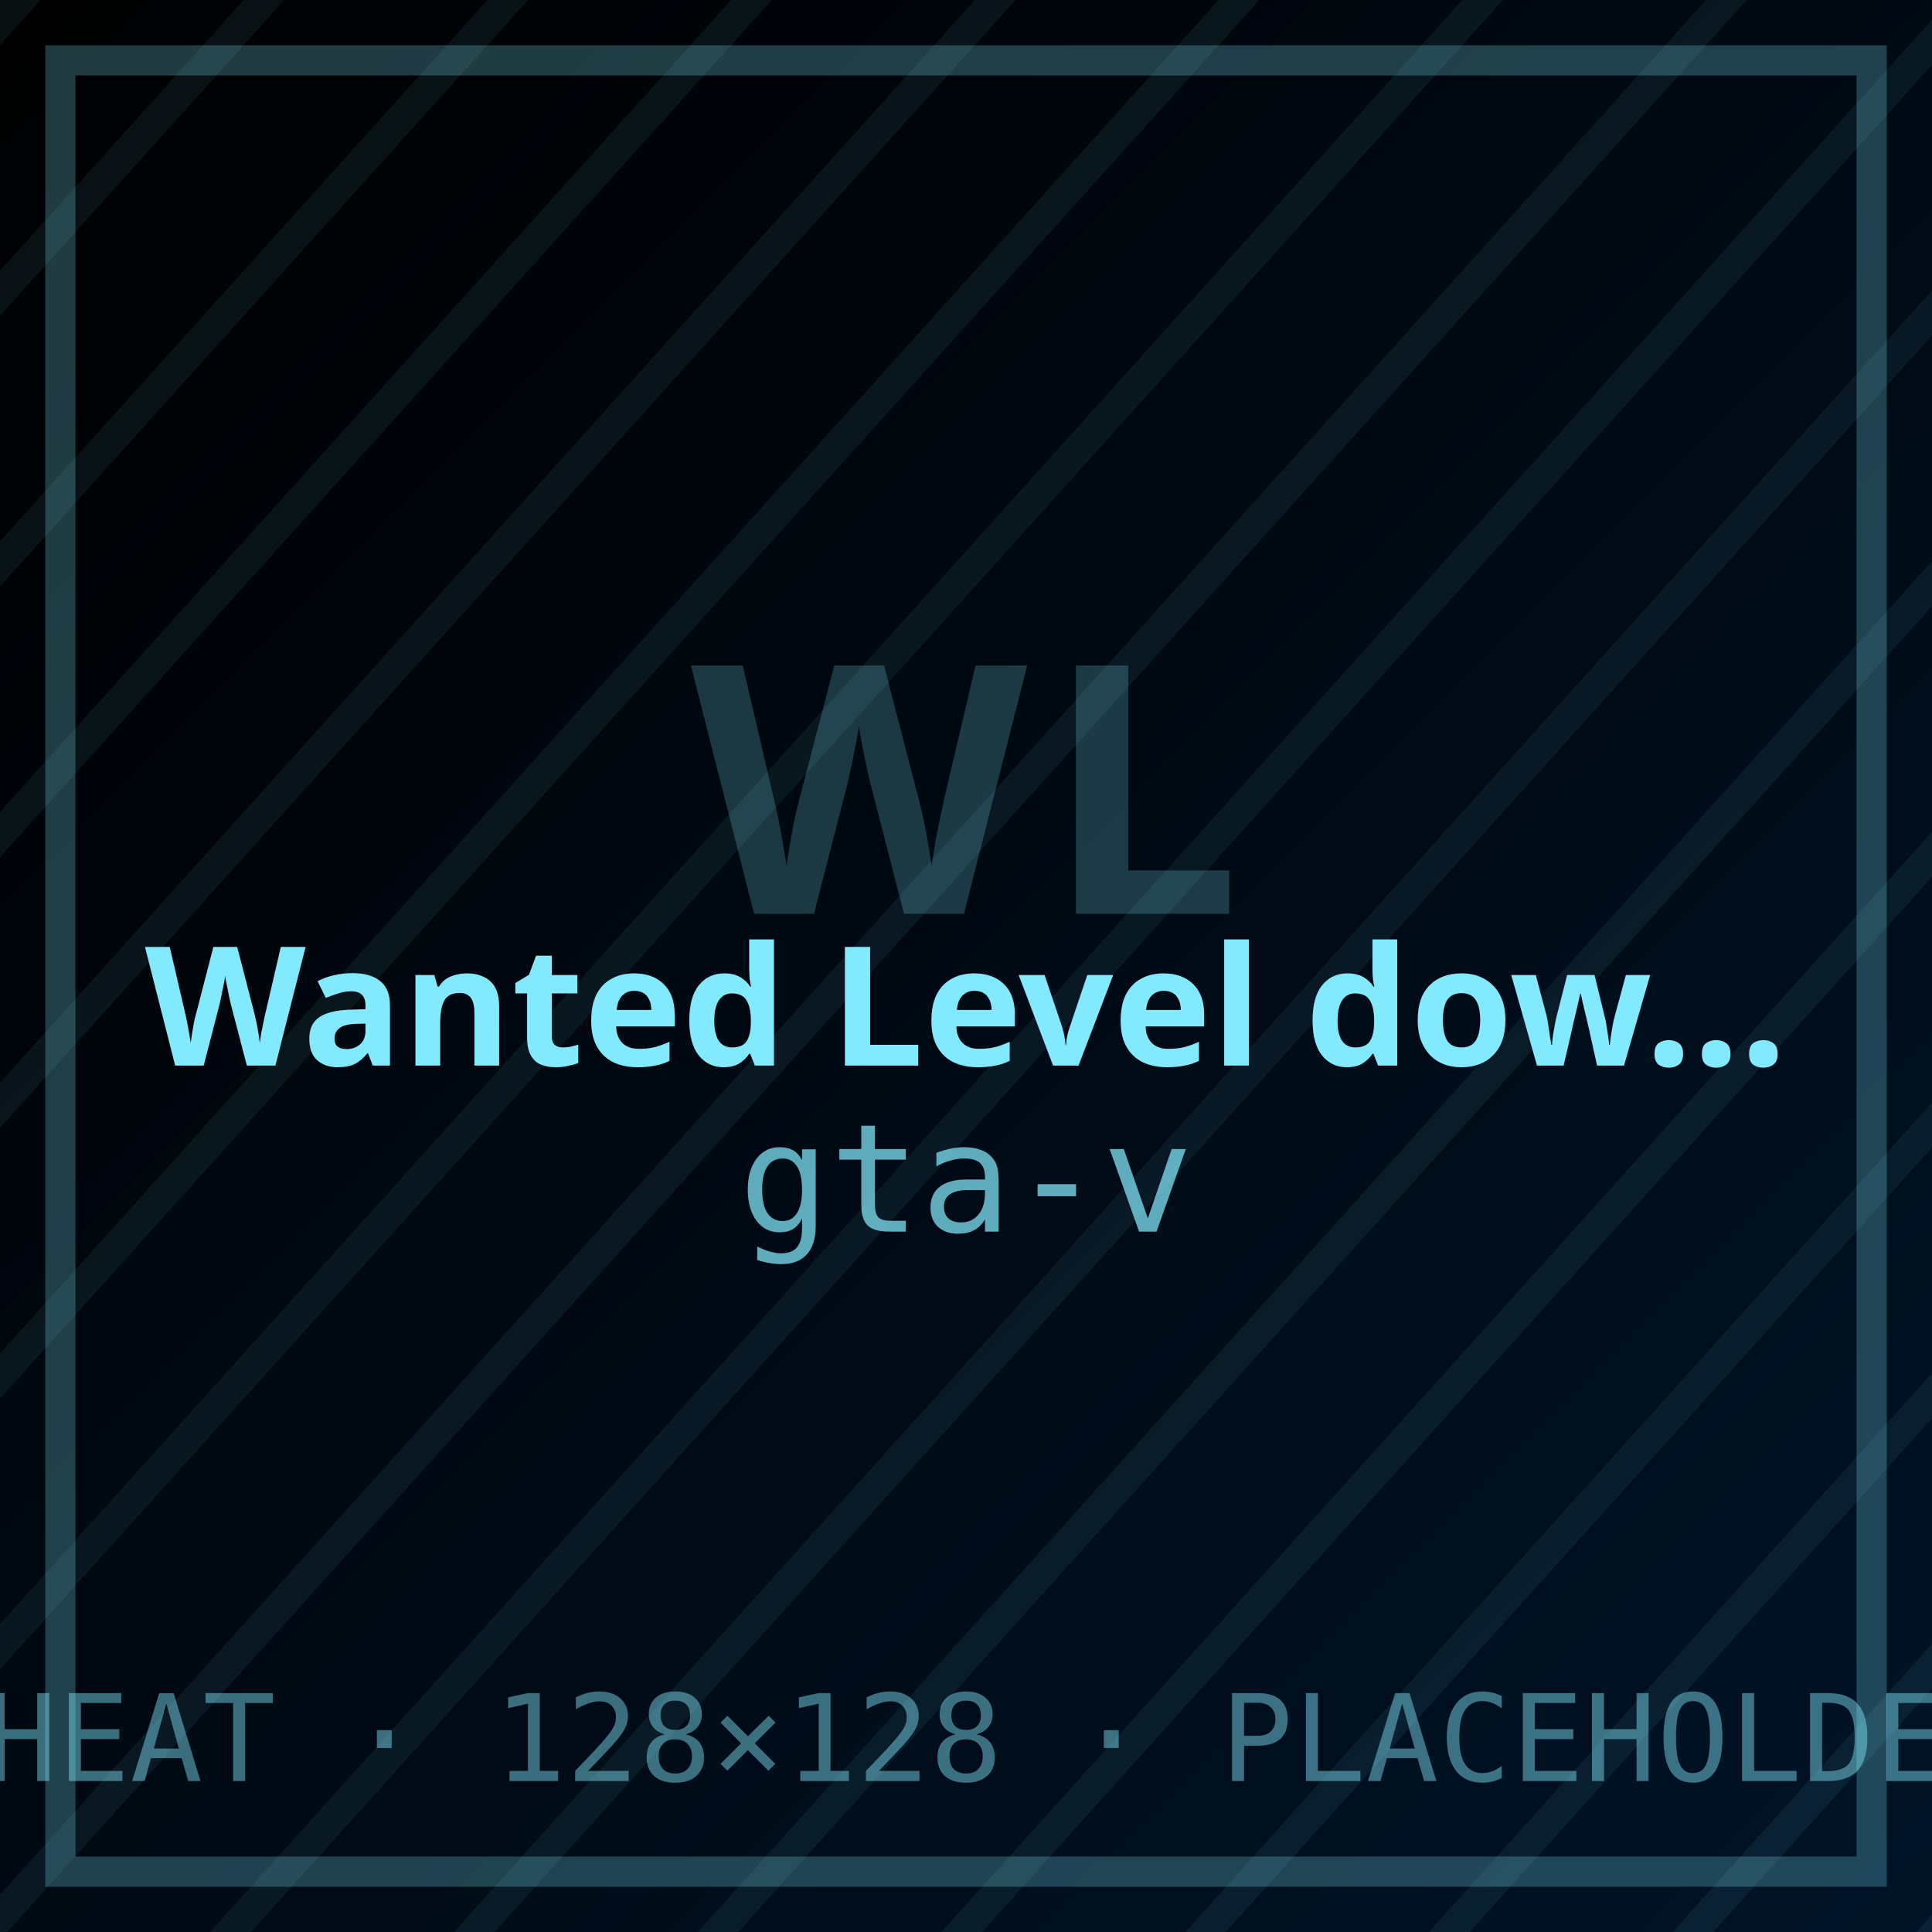
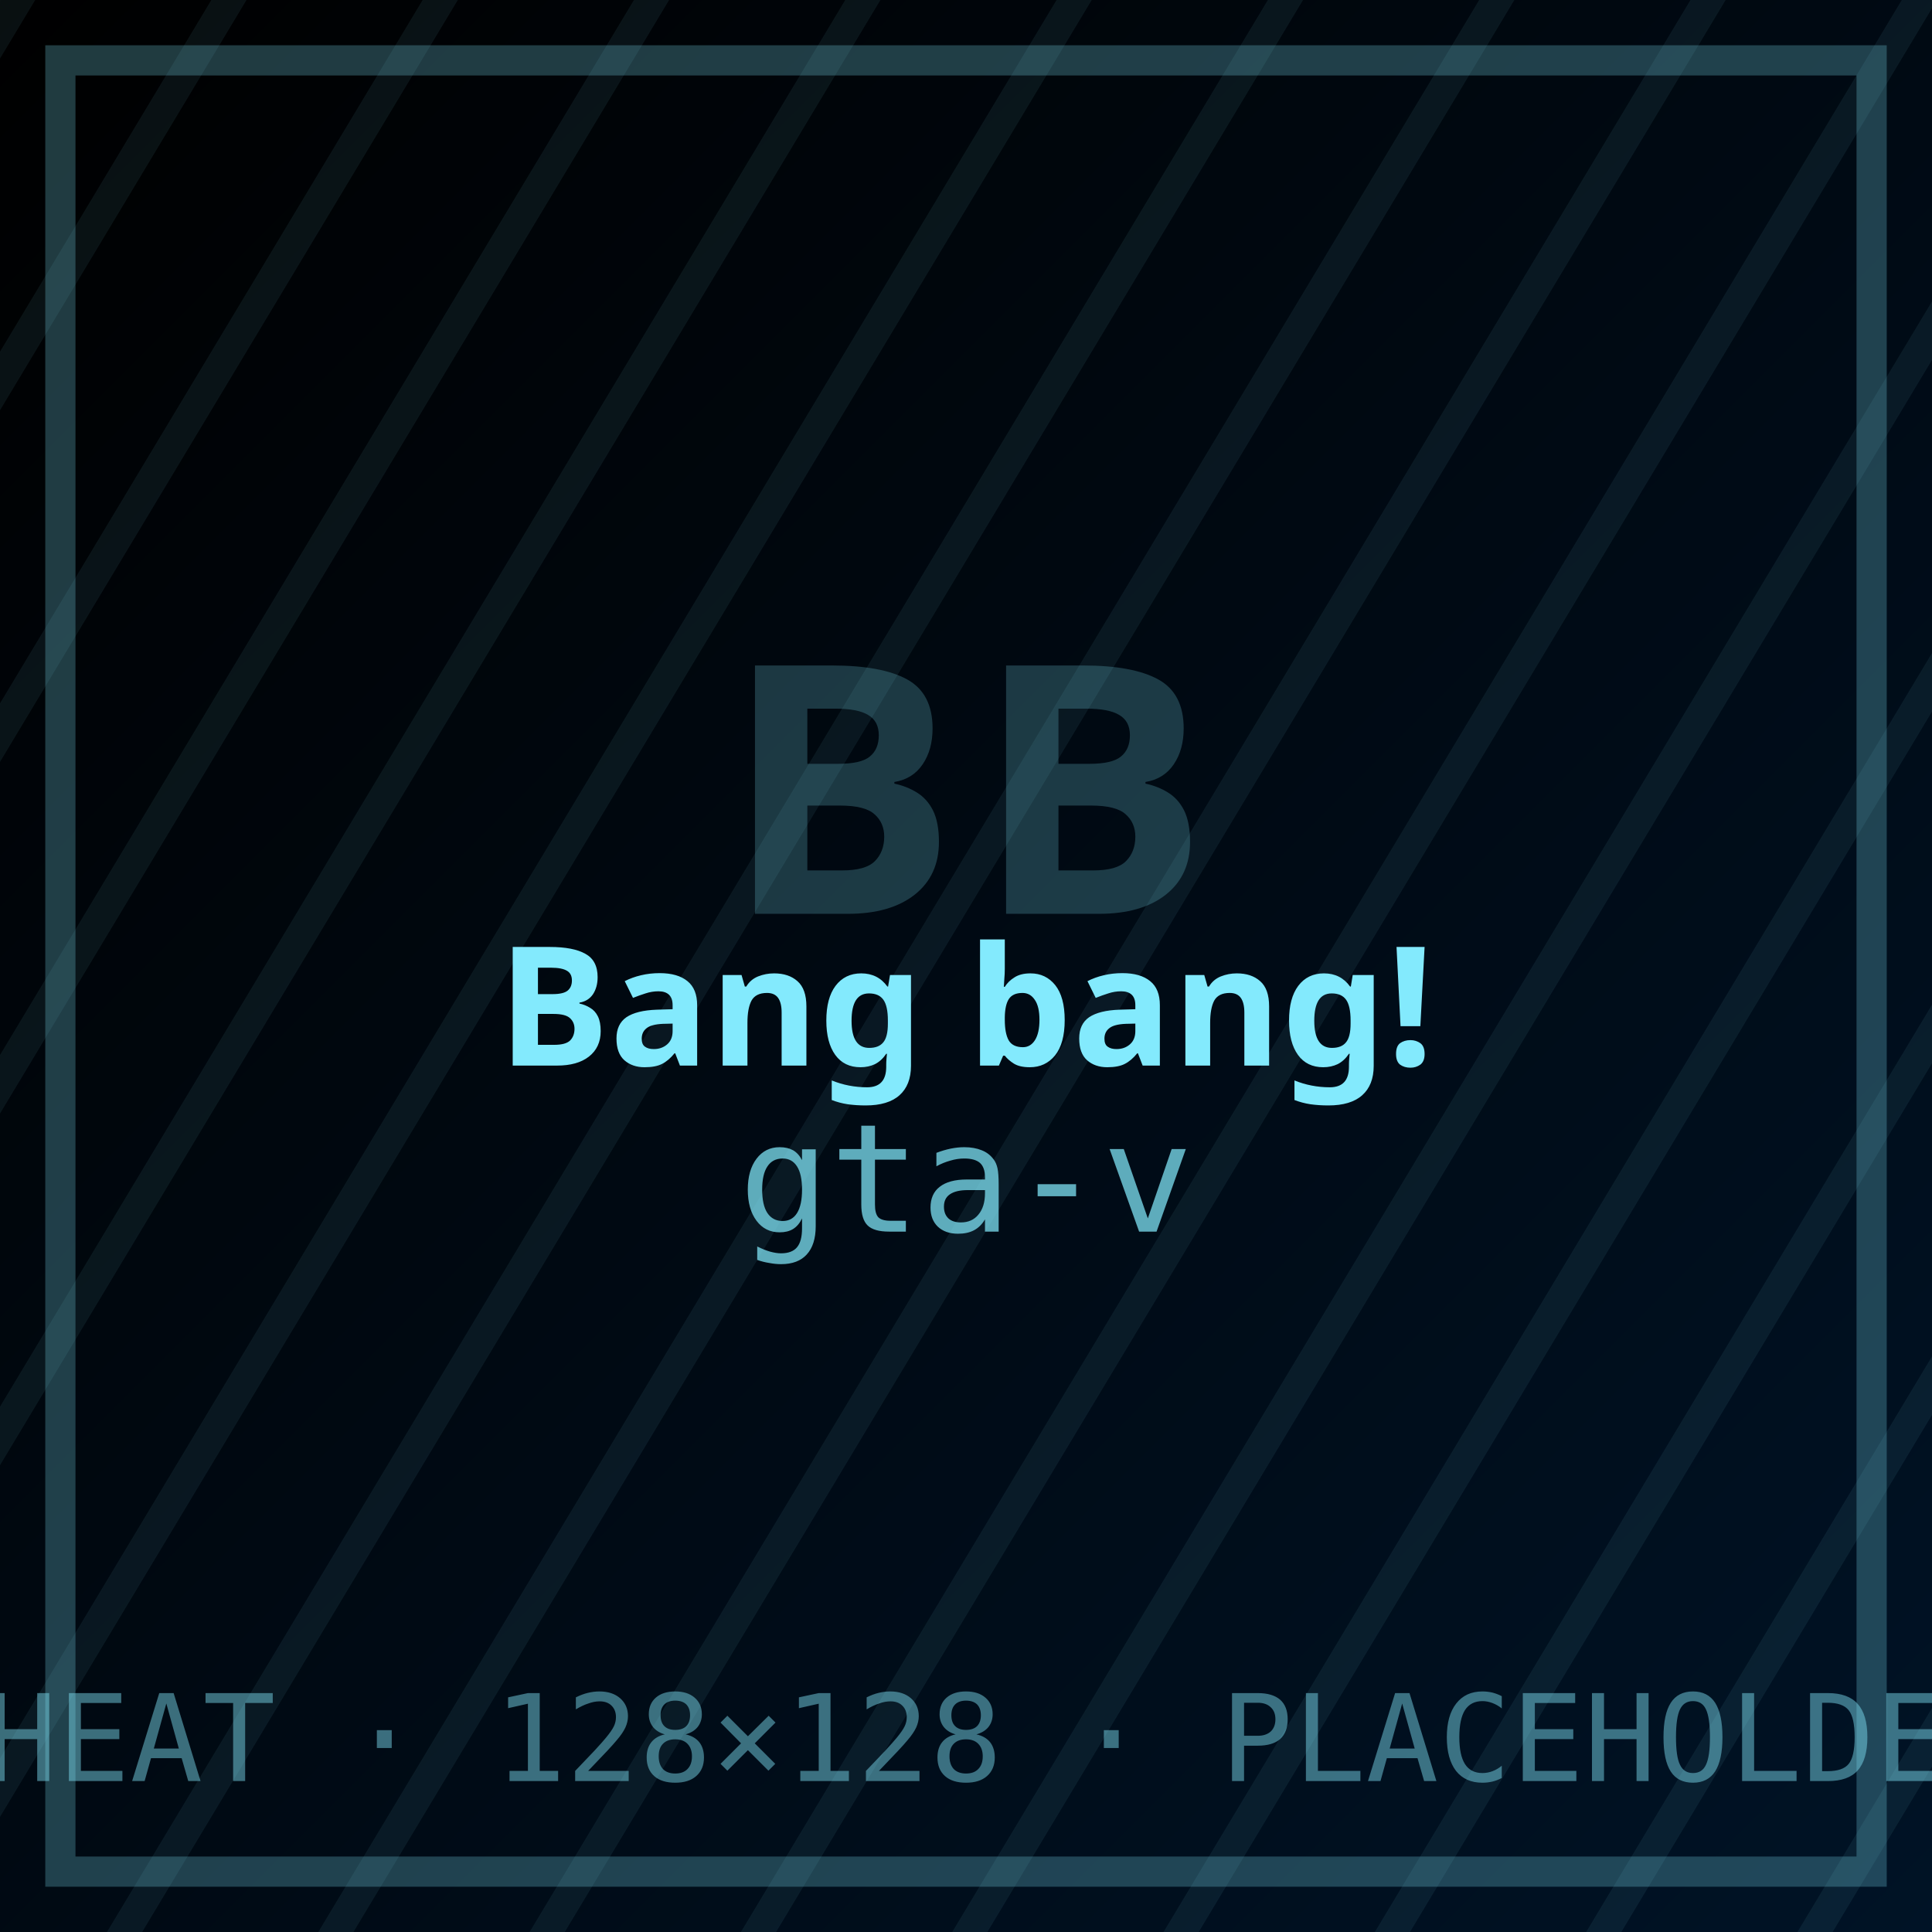
- <svg xmlns="http://www.w3.org/2000/svg" width="128" height="128" viewBox="0 0 128 128" role="img" aria-label="Wanted Level down &amp;#91; 5 &amp;#93; — placeholder image">
+ <svg xmlns="http://www.w3.org/2000/svg" width="128" height="128" viewBox="0 0 128 128" role="img" aria-label="Bang bang! — placeholder image">
  <defs>
    <linearGradient id="g" x1="0" y1="0" x2="1" y2="1">
      <stop offset="0" stop-color="#000000" />
      <stop offset="1" stop-color="#001326" />
    </linearGradient>
-     <pattern id="p" width="12" height="12" patternUnits="userSpaceOnUse" patternTransform="rotate(42)">
+     <pattern id="p" width="12" height="12" patternUnits="userSpaceOnUse" patternTransform="rotate(31)">
      <rect width="2" height="12" fill="#83eafd" opacity="0.07" />
    </pattern>
  </defs>
  <rect width="128" height="128" fill="url(#g)" />
  <rect width="128" height="128" fill="url(#p)" />
  <rect x="4" y="4" width="120" height="120" fill="none" stroke="#83eafd" stroke-opacity="0.25" stroke-width="2" />
-   <text x="64" y="60.544" text-anchor="middle" font-family="ui-sans-serif,system-ui,sans-serif" font-weight="800" font-size="23.04" fill="#83eafd" fill-opacity="0.22" letter-spacing="1.152">WL</text>
-   <text x="64" y="70.6" text-anchor="middle" font-family="ui-sans-serif,system-ui,sans-serif" font-weight="700" font-size="11" fill="#83eafd">Wanted Level dow…</text>
+   <text x="64" y="60.544" text-anchor="middle" font-family="ui-sans-serif,system-ui,sans-serif" font-weight="800" font-size="23.04" fill="#83eafd" fill-opacity="0.22" letter-spacing="1.152">BB</text>
+   <text x="64" y="70.6" text-anchor="middle" font-family="ui-sans-serif,system-ui,sans-serif" font-weight="700" font-size="11" fill="#83eafd">Bang bang!</text>
  <text x="64" y="81.6" text-anchor="middle" font-family="ui-monospace,SFMono-Regular,monospace" font-size="10" fill="#83eafd" fill-opacity="0.72">gta-v</text>
  <text x="64" y="118" text-anchor="middle" font-family="ui-monospace,SFMono-Regular,monospace" font-size="8" fill="#83eafd" fill-opacity="0.45">CHEAT · 128×128 · PLACEHOLDER</text>
</svg>
